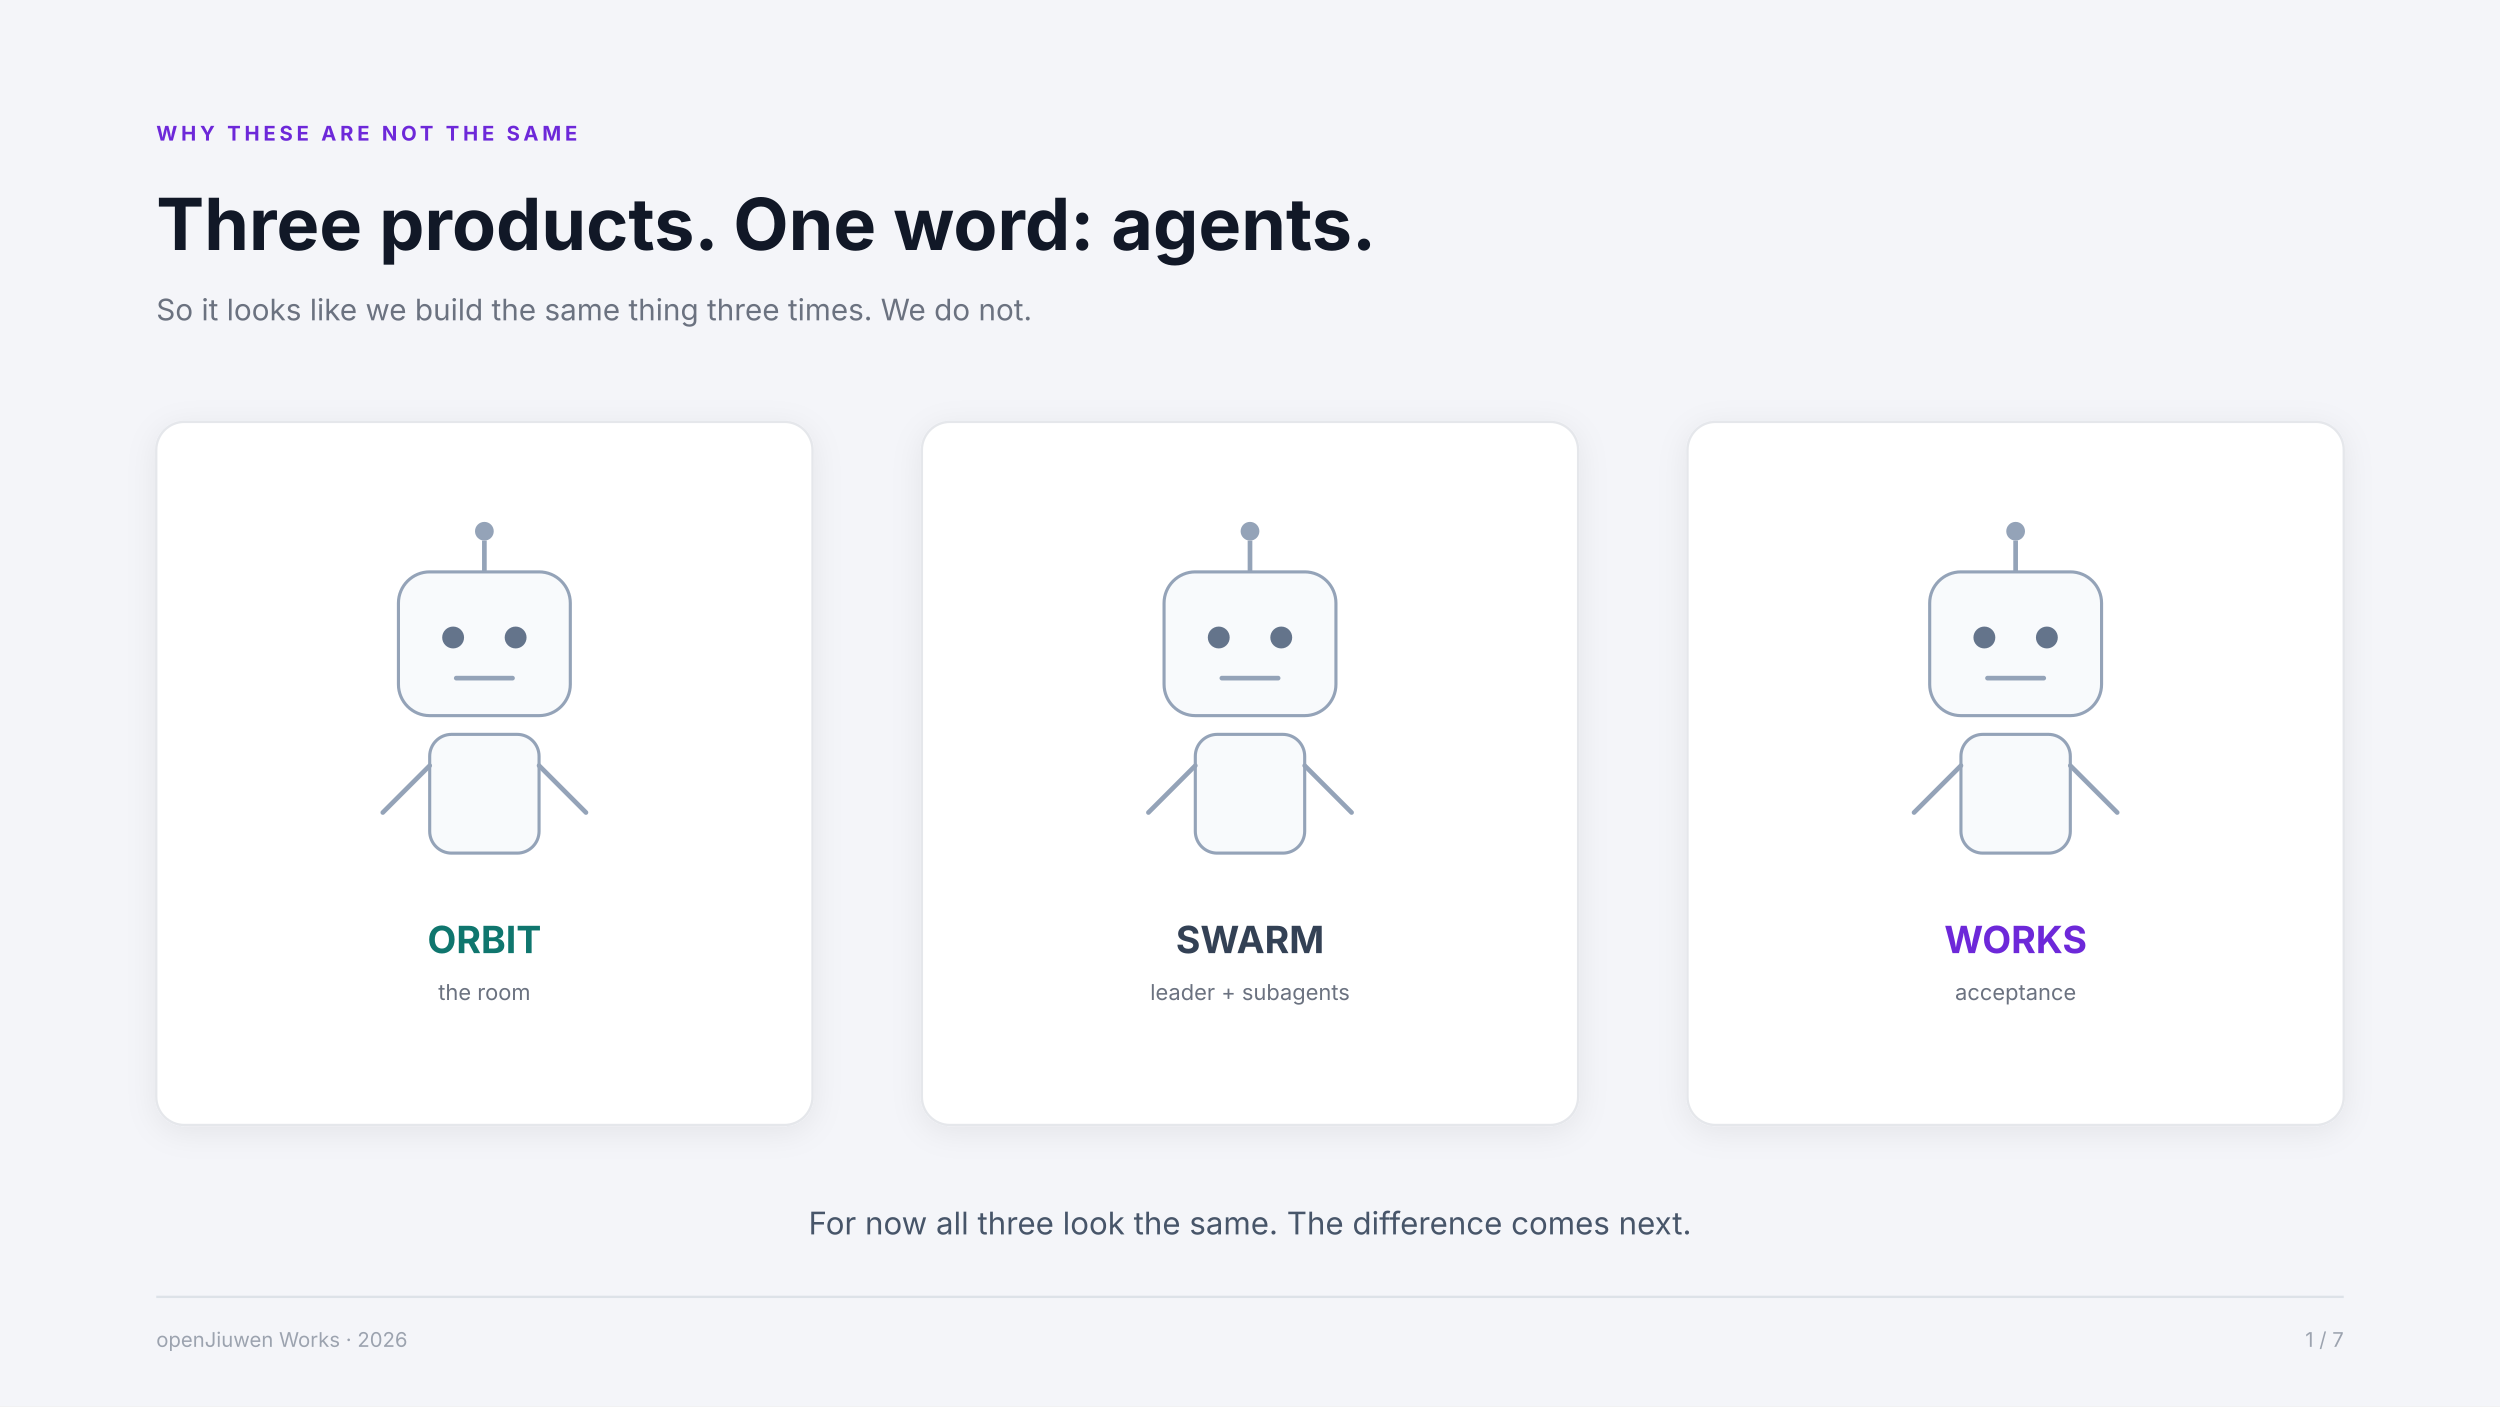
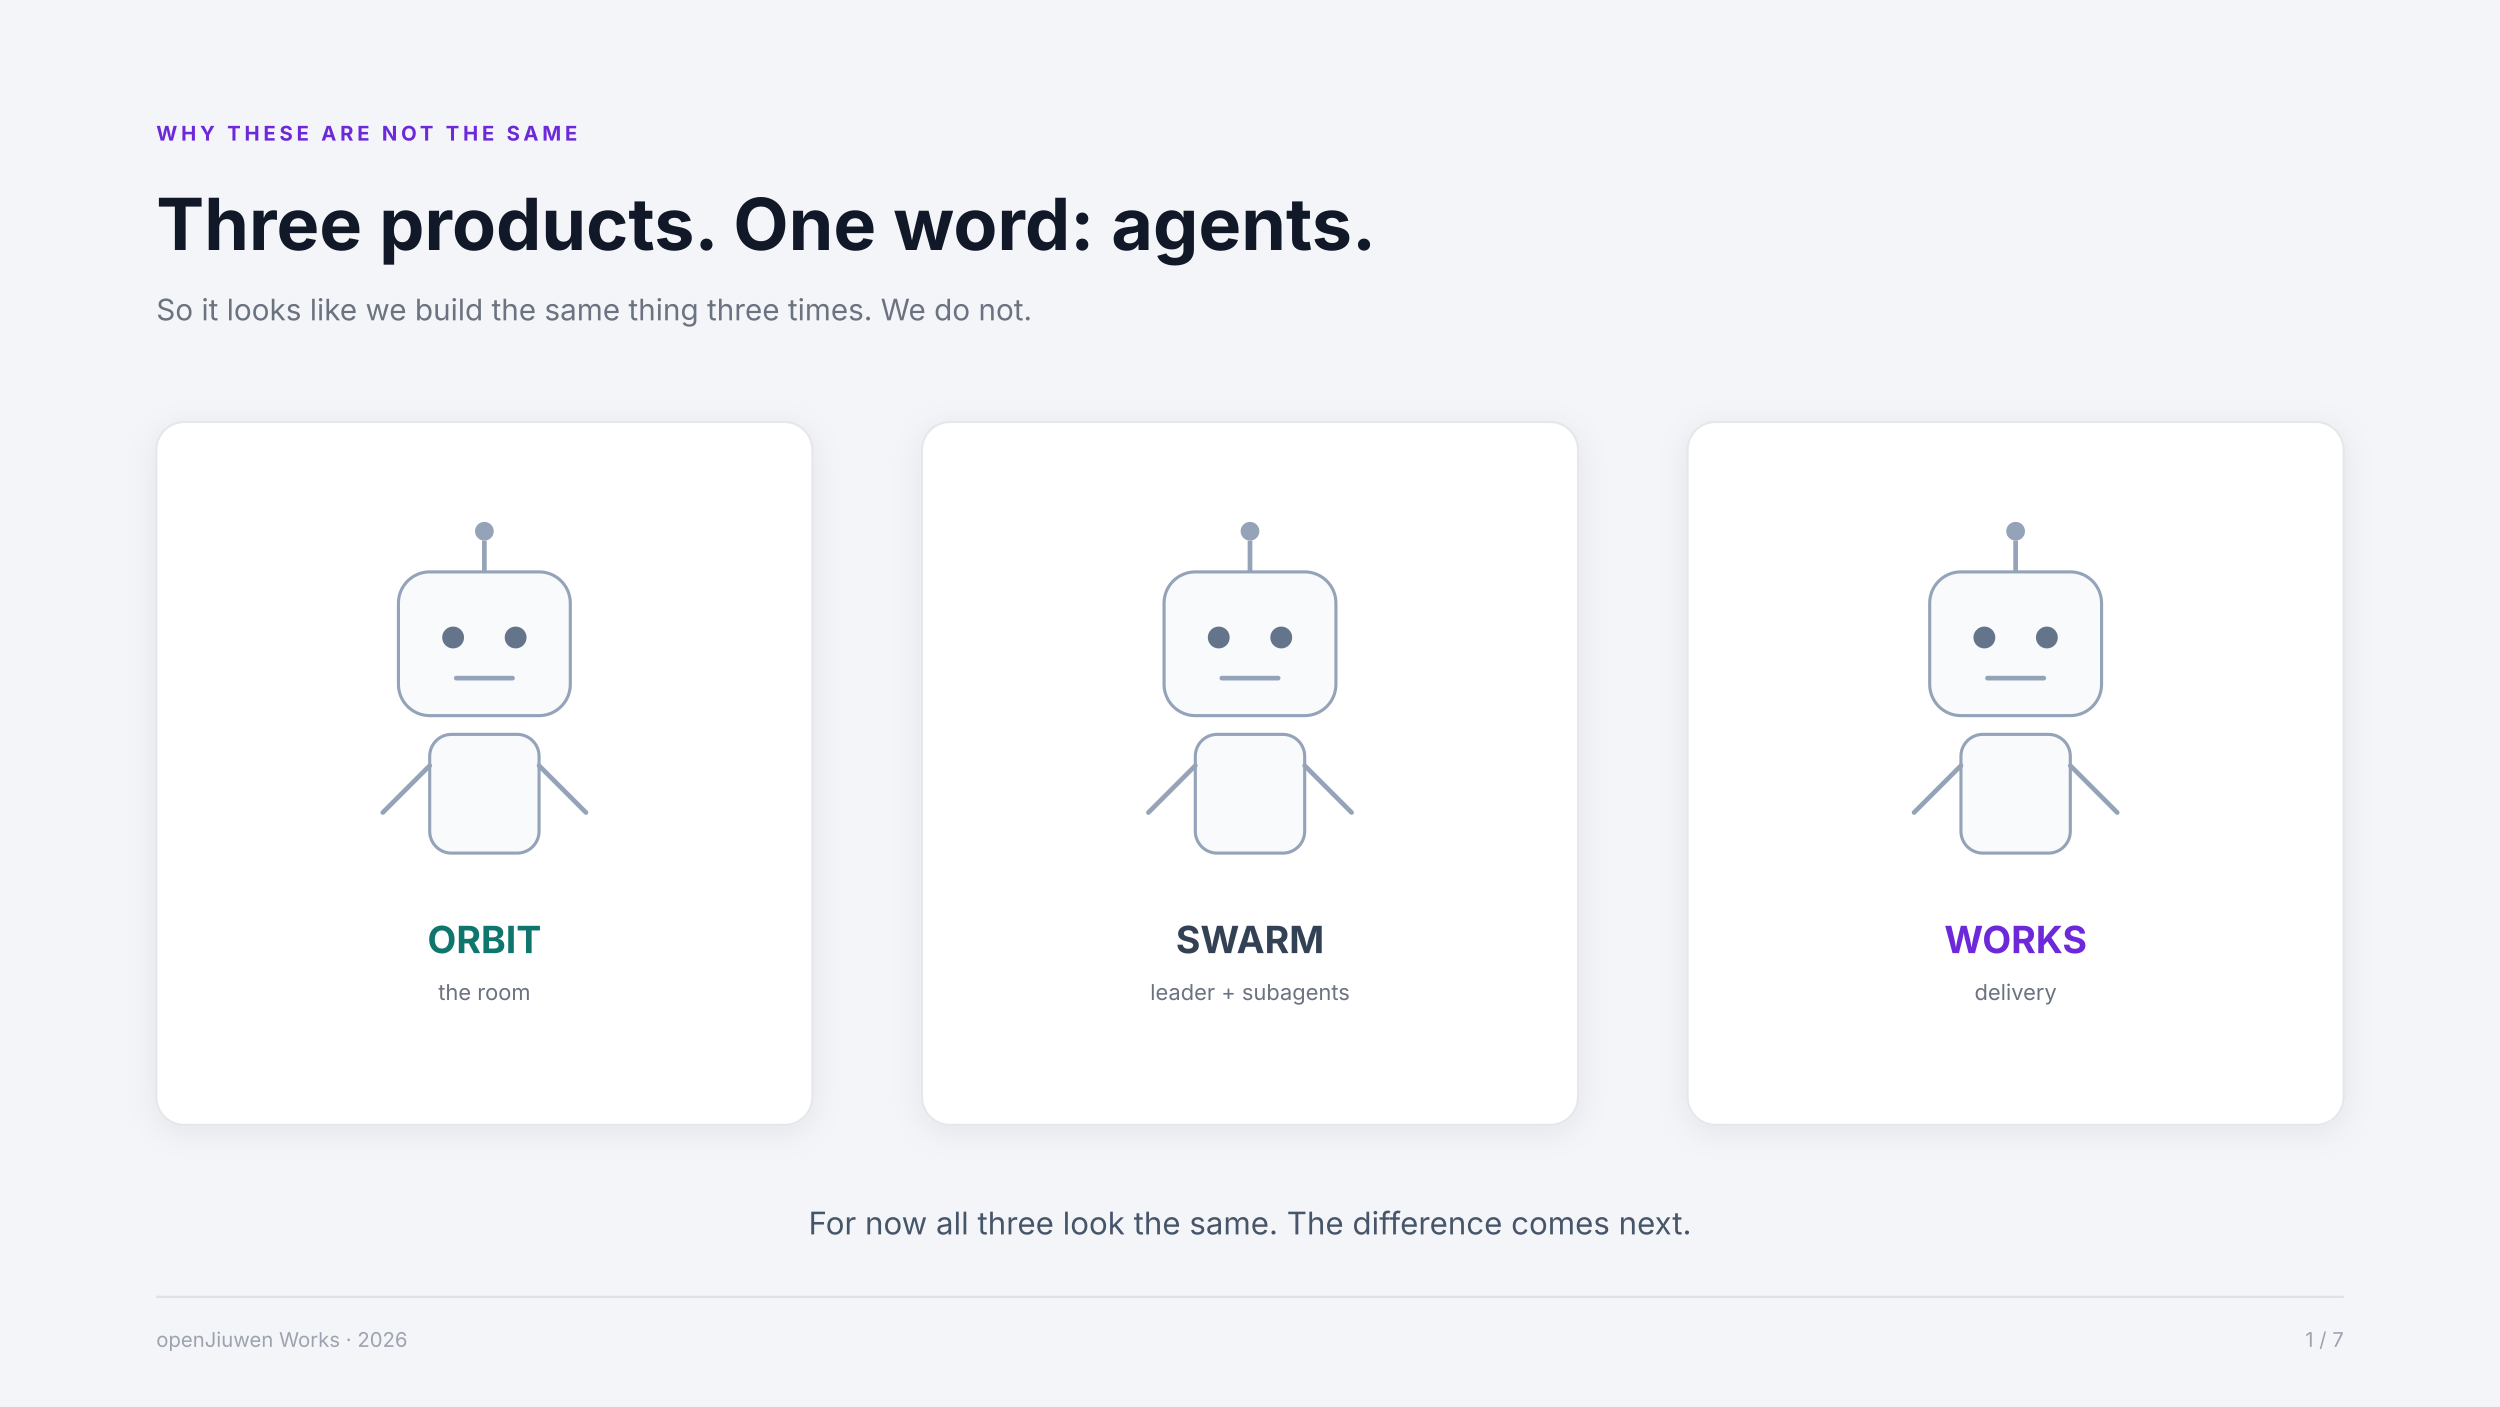
<svg xmlns="http://www.w3.org/2000/svg" width="1600" height="900" viewBox="0 0 1600 900" font-family="Inter, Segoe UI, Arial, Helvetica, sans-serif">
  <defs>
    <filter id="s1" x="-20%" y="-20%" width="140%" height="140%">
      <feDropShadow dx="0" dy="4" stdDeviation="10" flood-color="#111827" flood-opacity="0.07" />
    </filter>
  </defs>
  <rect x="0" y="0" width="1600" height="900" fill="#F4F5F9" />
  <text x="100" y="90" font-size="13" font-weight="700" fill="#6D28D9" letter-spacing="2.4">WHY THESE ARE NOT THE SAME</text>
  <text x="100" y="160" font-size="46" font-weight="700" fill="#111827">Three products. One word: agents.</text>
  <text x="100" y="205" font-size="19" fill="#6B7280">So it looks like we build the same thing three times. We do not.</text>
  <g>
    <rect x="100" y="270" width="420" height="450" rx="18" fill="#FFFFFF" stroke="#E5E7EB" stroke-width="1.5" filter="url(#s1)" />
    <circle cx="310" cy="340" r="6" fill="#94A3B8" />
    <line x1="310" y1="346" x2="310" y2="366" stroke="#94A3B8" stroke-width="3" />
    <rect x="255" y="366" width="110" height="92" rx="20" fill="#F8FAFC" stroke="#94A3B8" stroke-width="2" />
    <circle cx="290" cy="408" r="7" fill="#64748B" />
    <circle cx="330" cy="408" r="7" fill="#64748B" />
    <line x1="292" y1="434" x2="328" y2="434" stroke="#94A3B8" stroke-width="3" stroke-linecap="round" />
    <rect x="275" y="470" width="70" height="76" rx="14" fill="#F8FAFC" stroke="#94A3B8" stroke-width="2" />
    <line x1="275" y1="490" x2="245" y2="520" stroke="#94A3B8" stroke-width="3" stroke-linecap="round" />
    <line x1="345" y1="490" x2="375" y2="520" stroke="#94A3B8" stroke-width="3" stroke-linecap="round" />
    <text x="310" y="610" font-size="24" font-weight="700" fill="#0F766E" text-anchor="middle">ORBIT</text>
    <text x="310" y="640" font-size="14" fill="#6B7280" text-anchor="middle">the room</text>
  </g>
  <g>
    <rect x="590" y="270" width="420" height="450" rx="18" fill="#FFFFFF" stroke="#E5E7EB" stroke-width="1.5" filter="url(#s1)" />
    <circle cx="800" cy="340" r="6" fill="#94A3B8" />
    <line x1="800" y1="346" x2="800" y2="366" stroke="#94A3B8" stroke-width="3" />
    <rect x="745" y="366" width="110" height="92" rx="20" fill="#F8FAFC" stroke="#94A3B8" stroke-width="2" />
    <circle cx="780" cy="408" r="7" fill="#64748B" />
    <circle cx="820" cy="408" r="7" fill="#64748B" />
    <line x1="782" y1="434" x2="818" y2="434" stroke="#94A3B8" stroke-width="3" stroke-linecap="round" />
    <rect x="765" y="470" width="70" height="76" rx="14" fill="#F8FAFC" stroke="#94A3B8" stroke-width="2" />
    <line x1="765" y1="490" x2="735" y2="520" stroke="#94A3B8" stroke-width="3" stroke-linecap="round" />
    <line x1="835" y1="490" x2="865" y2="520" stroke="#94A3B8" stroke-width="3" stroke-linecap="round" />
    <text x="800" y="610" font-size="24" font-weight="700" fill="#334155" text-anchor="middle">SWARM</text>
    <text x="800" y="640" font-size="14" fill="#6B7280" text-anchor="middle">leader + subagents</text>
  </g>
  <g>
    <rect x="1080" y="270" width="420" height="450" rx="18" fill="#FFFFFF" stroke="#E5E7EB" stroke-width="1.5" filter="url(#s1)" />
    <circle cx="1290" cy="340" r="6" fill="#94A3B8" />
    <line x1="1290" y1="346" x2="1290" y2="366" stroke="#94A3B8" stroke-width="3" />
    <rect x="1235" y="366" width="110" height="92" rx="20" fill="#F8FAFC" stroke="#94A3B8" stroke-width="2" />
    <circle cx="1270" cy="408" r="7" fill="#64748B" />
    <circle cx="1310" cy="408" r="7" fill="#64748B" />
    <line x1="1272" y1="434" x2="1308" y2="434" stroke="#94A3B8" stroke-width="3" stroke-linecap="round" />
    <rect x="1255" y="470" width="70" height="76" rx="14" fill="#F8FAFC" stroke="#94A3B8" stroke-width="2" />
    <line x1="1255" y1="490" x2="1225" y2="520" stroke="#94A3B8" stroke-width="3" stroke-linecap="round" />
    <line x1="1325" y1="490" x2="1355" y2="520" stroke="#94A3B8" stroke-width="3" stroke-linecap="round" />
    <text x="1290" y="610" font-size="24" font-weight="700" fill="#6D28D9" text-anchor="middle">WORKS</text>
-     <text x="1290" y="640" font-size="14" fill="#6B7280" text-anchor="middle">acceptance</text>
+     <text x="1290" y="640" font-size="14" fill="#6B7280" text-anchor="middle">delivery</text>
  </g>
  <text x="800" y="790" font-size="20" fill="#475569" text-anchor="middle">For now all three look the same. The difference comes next.</text>
  <line x1="100" y1="830" x2="1500" y2="830" stroke="#DDE2E8" stroke-width="1.5" />
  <text x="100" y="862" font-size="13" fill="#9CA3AF">openJiuwen Works · 2026</text>
  <text x="1500" y="862" font-size="13" fill="#9CA3AF" text-anchor="end">1 / 7</text>
</svg>
